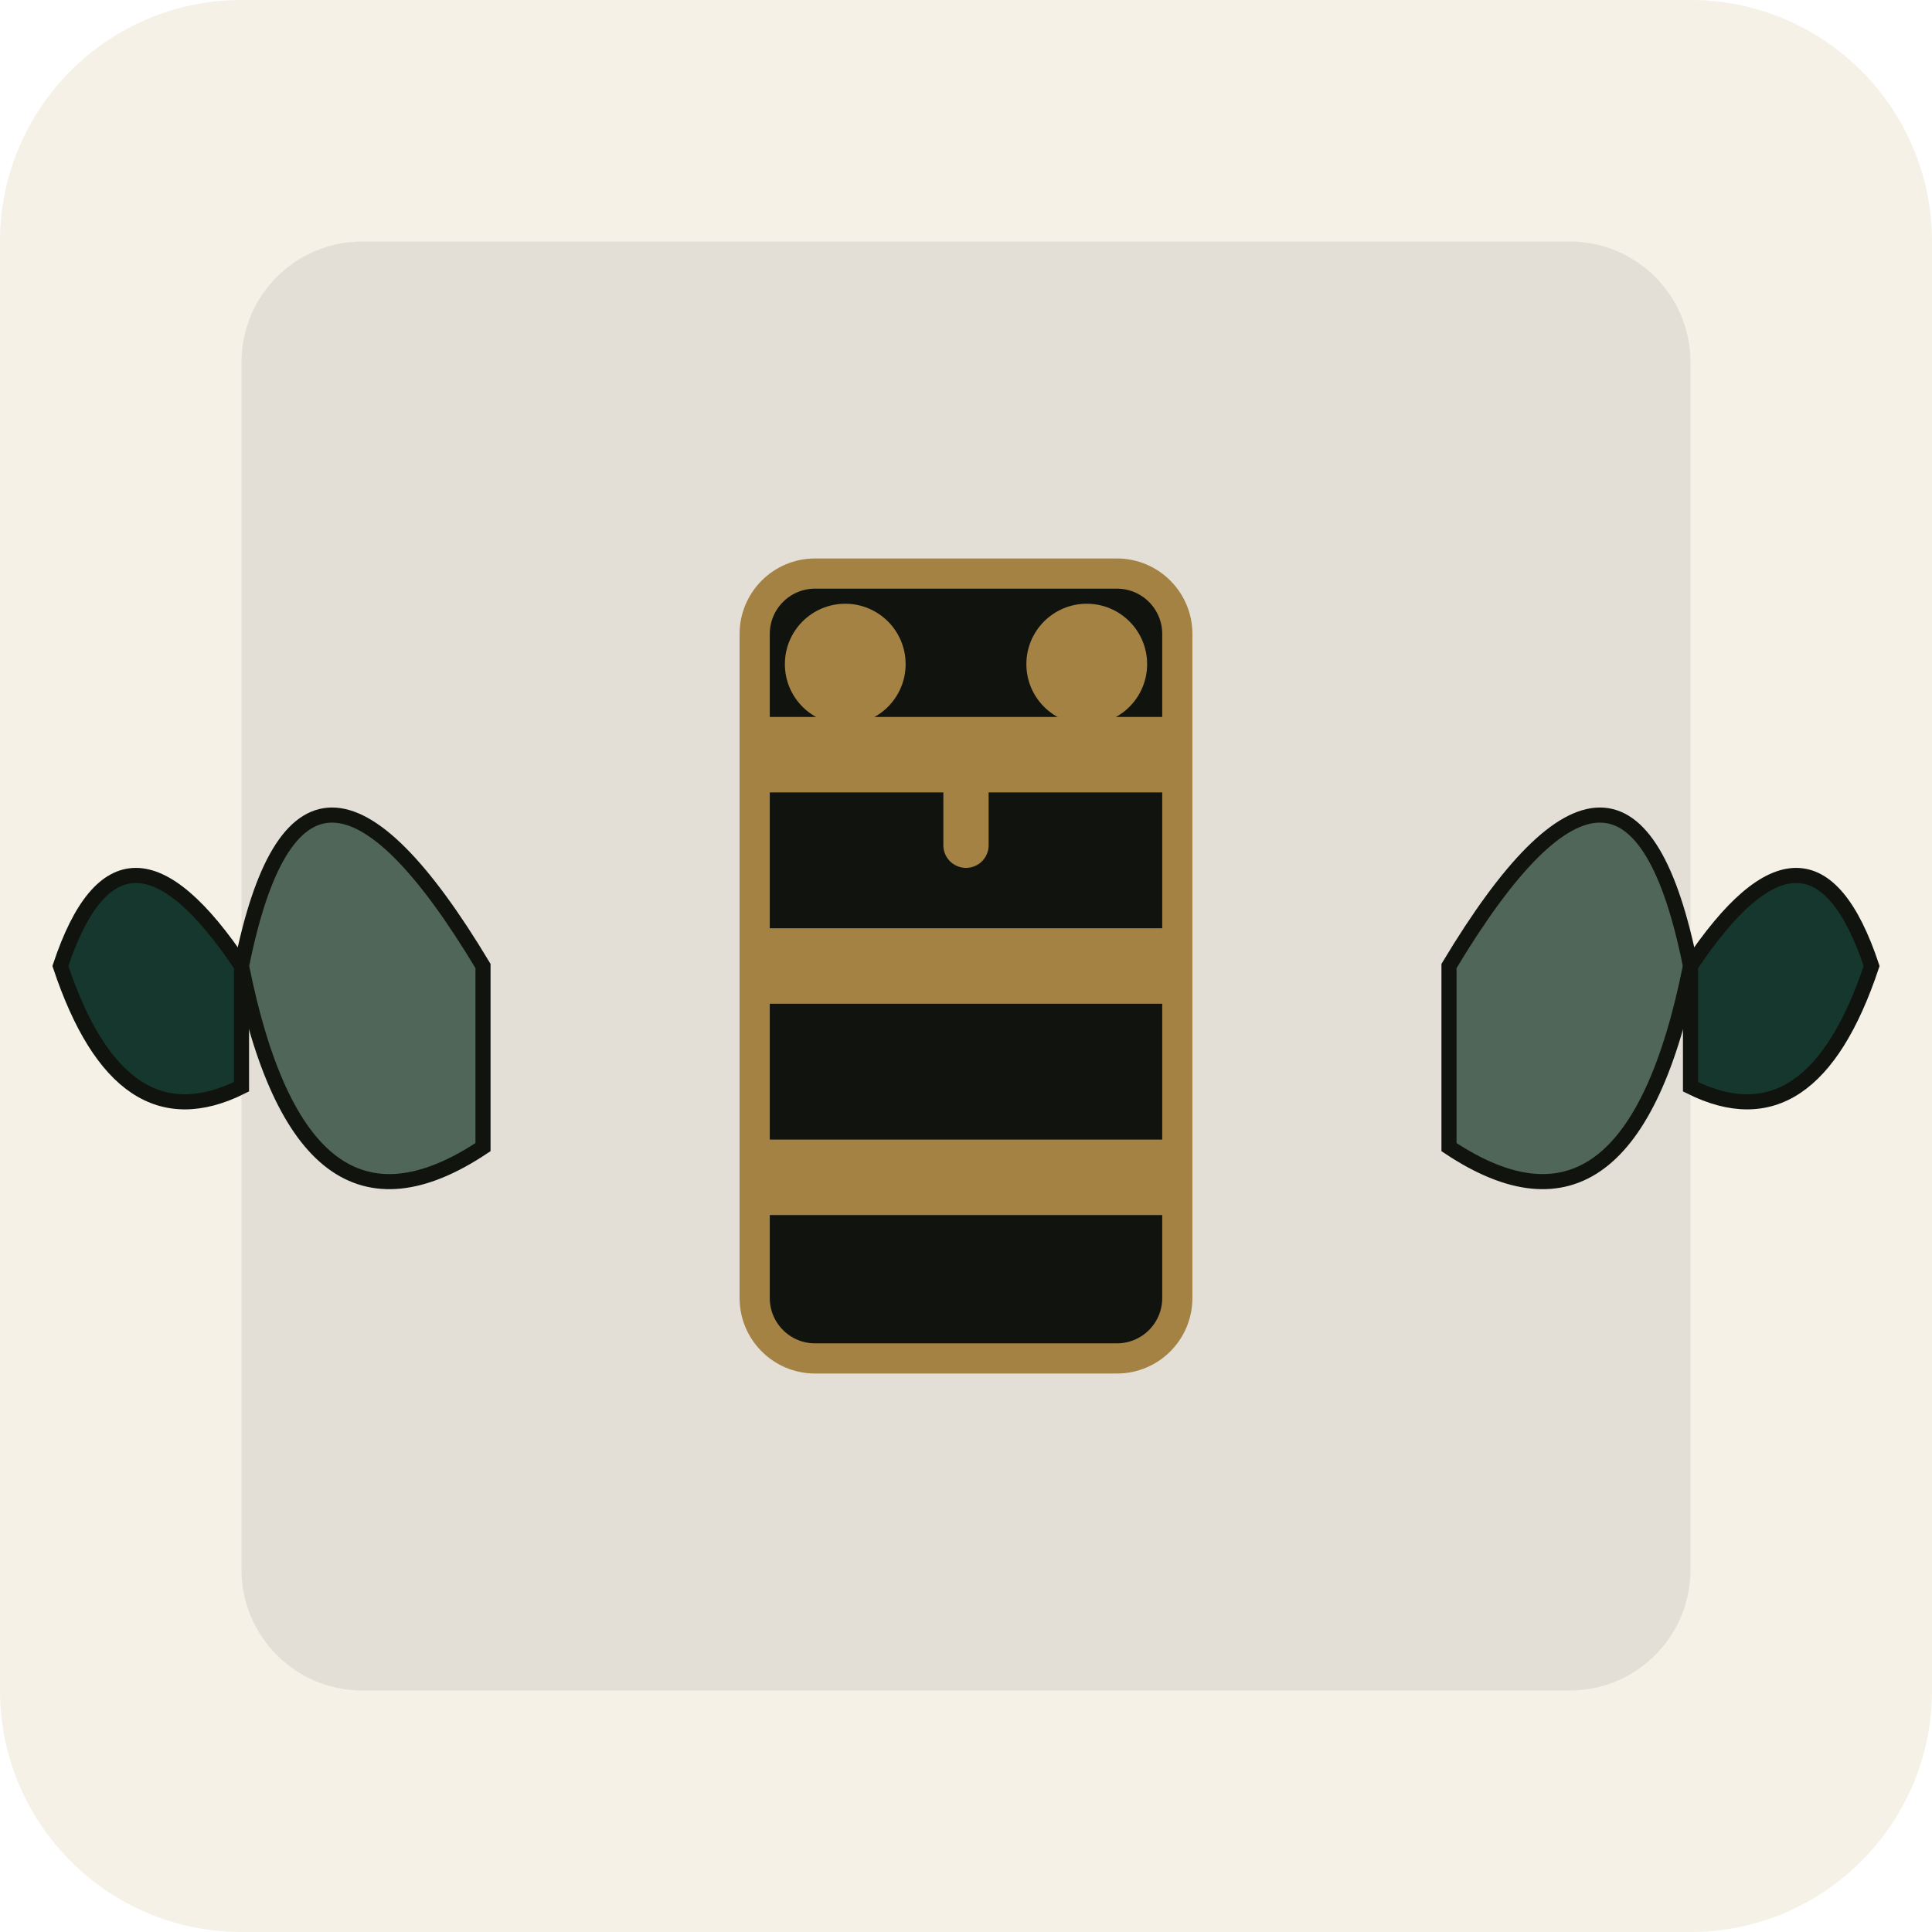
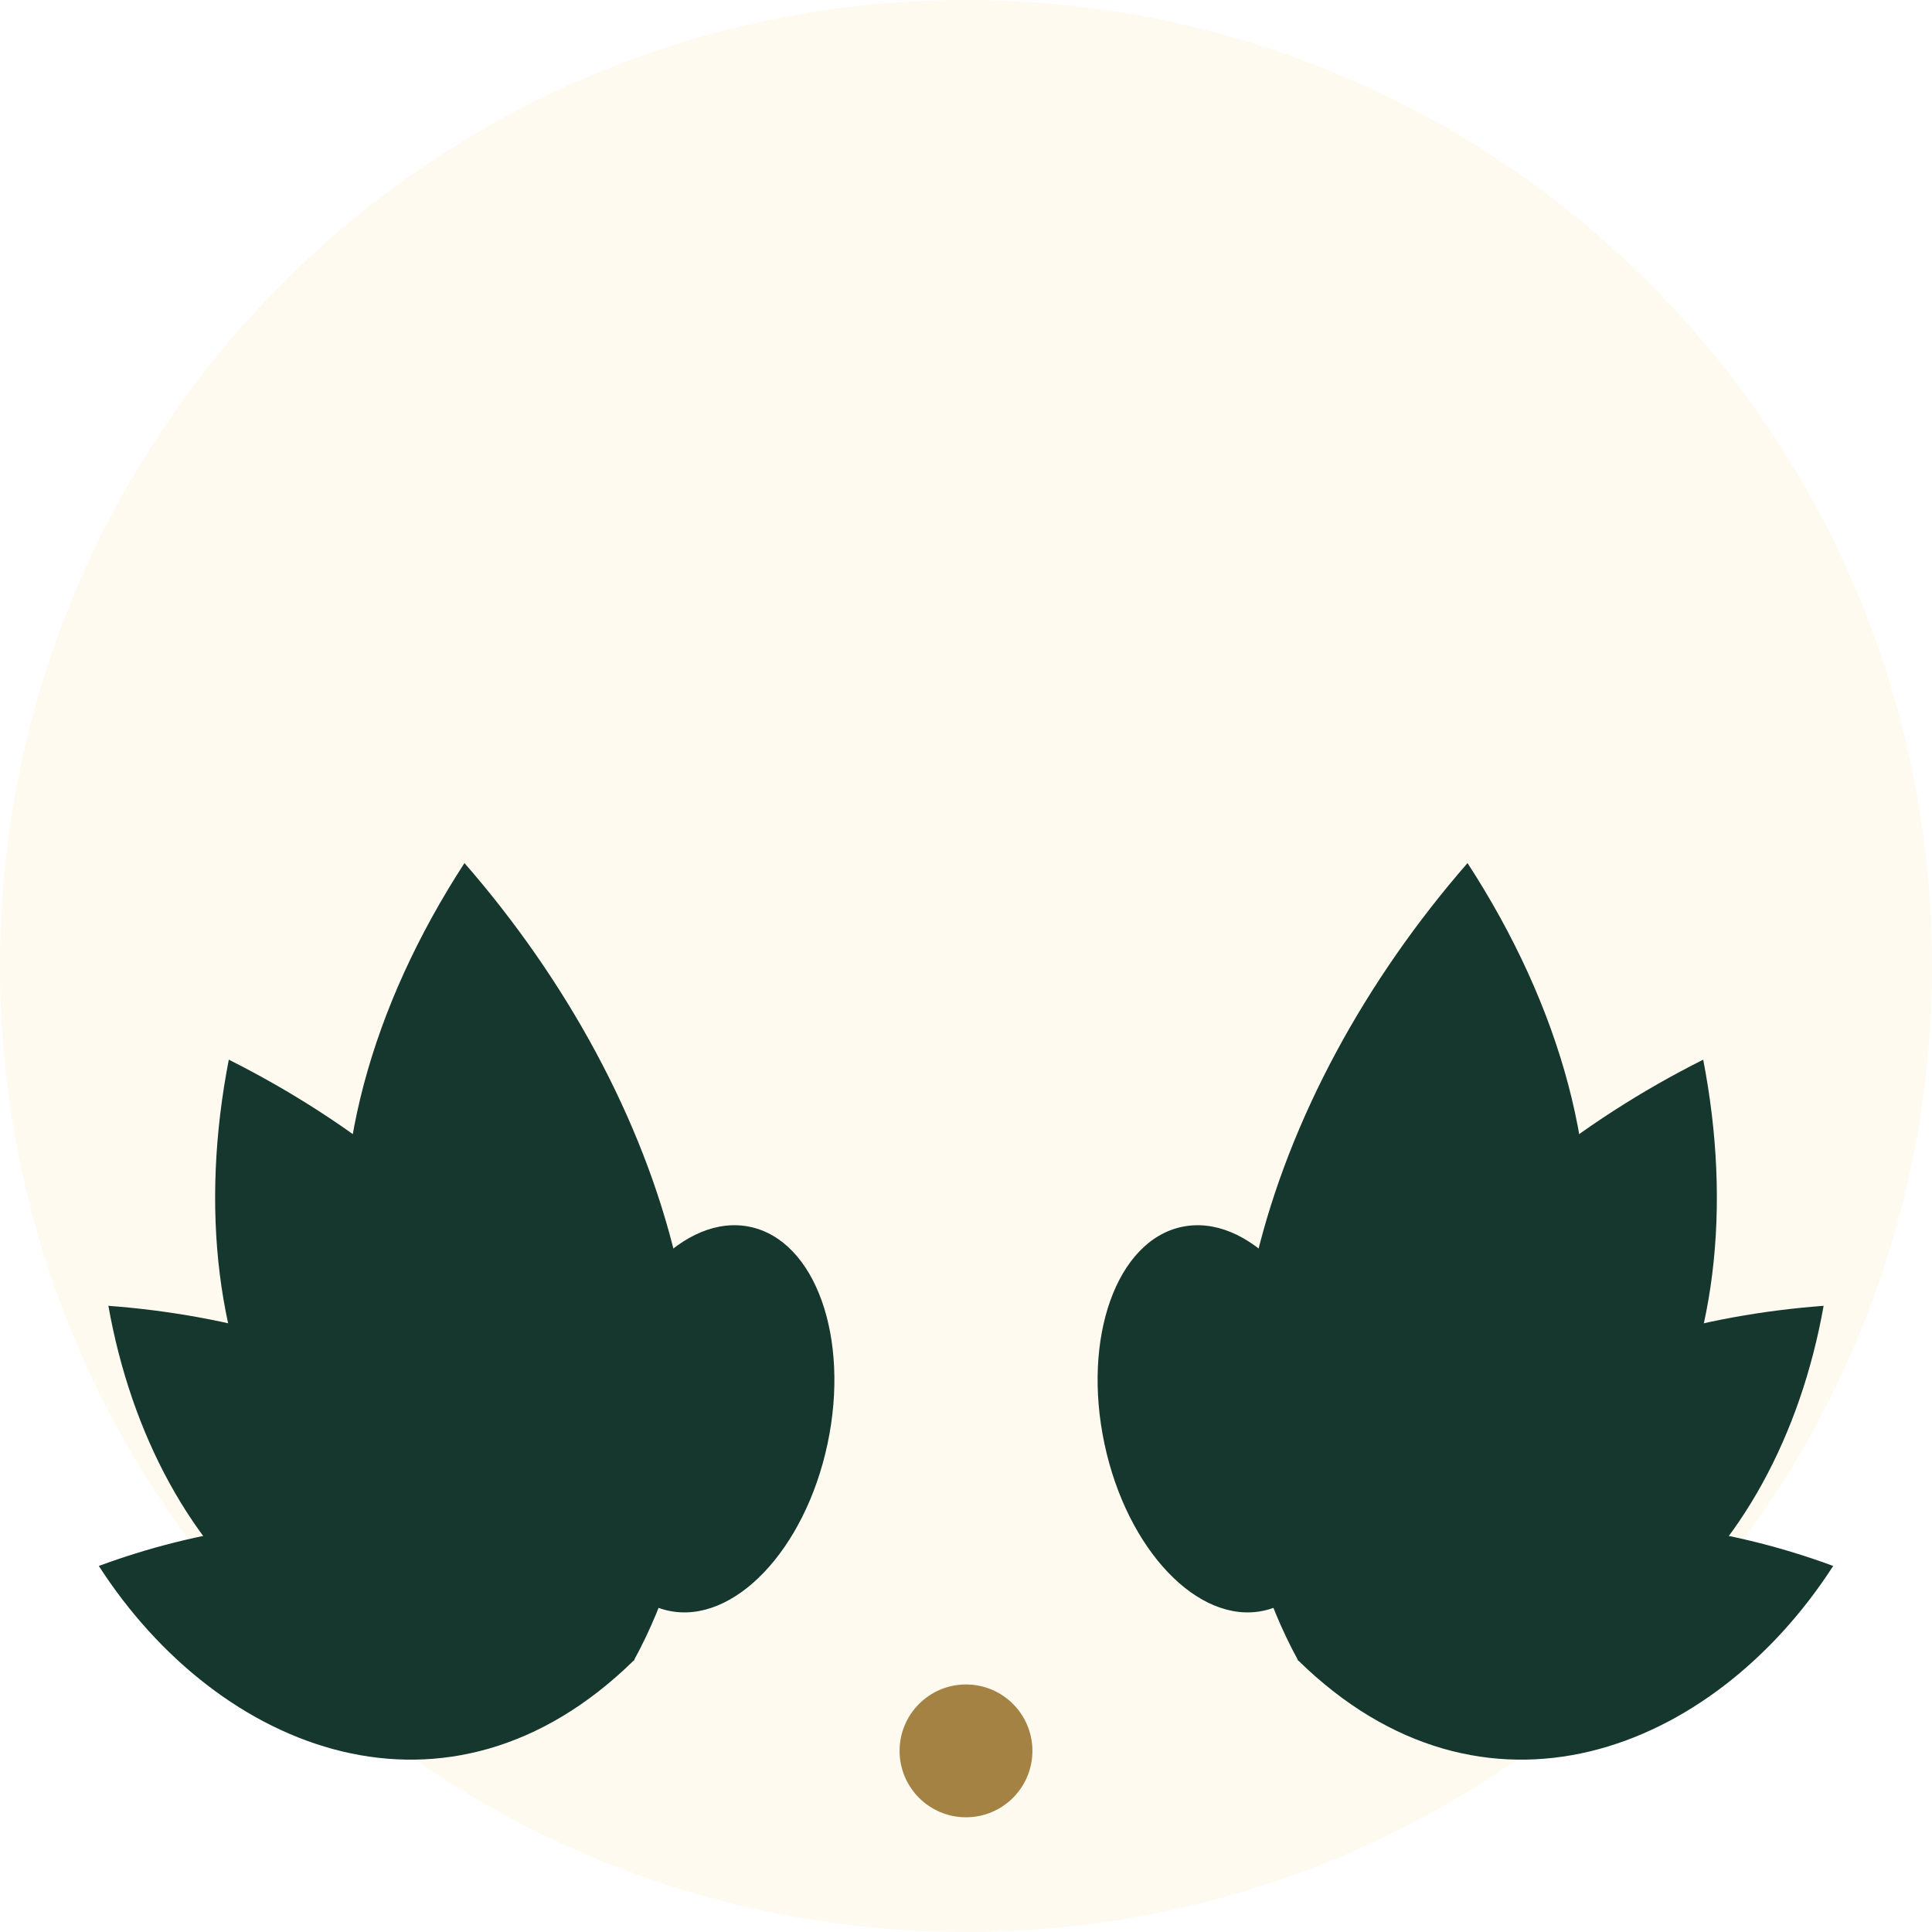
- <svg xmlns="http://www.w3.org/2000/svg" width="64" height="64" viewBox="0 0 64 64">
-   <rect width="64" height="64" fill="#f6f1e7" rx="8" />
-   <rect x="8" y="8" width="48" height="48" fill="#11130f" rx="4" opacity="0.08" />
-   <path fill="#16372d" d="M 8 32 Q 4 26 2 32 Q 4 38 8 36 Z" stroke="#11130f" stroke-width="0.5" />
-   <path fill="#4f6658" d="M 16 32 Q 10 22 8 32 Q 10 42 16 38 Z" stroke="#11130f" stroke-width="0.5" />
-   <rect x="25" y="19" width="14" height="26" fill="#11130f" rx="2" stroke="#a48243" stroke-width="1" />
-   <line x1="25" y1="25" x2="39" y2="25" stroke="#a48243" stroke-width="2.5" />
-   <line x1="25" y1="32" x2="39" y2="32" stroke="#a48243" stroke-width="2.5" />
-   <line x1="25" y1="39" x2="39" y2="39" stroke="#a48243" stroke-width="2.5" />
-   <path fill="#4f6658" d="M 48 32 Q 54 22 56 32 Q 54 42 48 38 Z" stroke="#11130f" stroke-width="0.5" />
-   <path fill="#16372d" d="M 56 32 Q 60 26 62 32 Q 60 38 56 36 Z" stroke="#11130f" stroke-width="0.5" />
-   <circle cx="28" cy="22" r="2" fill="#a48243" />
-   <circle cx="36" cy="22" r="2" fill="#a48243" />
-   <path stroke="#a48243" stroke-width="1.5" fill="none" d="M 32 26 L 32 28" stroke-linecap="round" />
+ <svg xmlns="http://www.w3.org/2000/svg" viewBox="0 0 64 64">
+   <circle cx="32" cy="32" r="32" fill="#fffaf0" />
+   <g fill="#16372d">
+     <ellipse cx="23.5" cy="47" rx="4" ry="6.5" transform="rotate(12,23.5,47)" />
+     <g transform="translate(21,55) rotate(-12)">
+       <path d="M0,0 C -10,-8 -8,-19 0,-27 C 5,-18 6,-7 0,0 Z" />
+     </g>
+     <g transform="translate(21,55) rotate(-34)">
+       <path d="M0,0 C -9,-7 -7,-17 0,-24 C 4.5,-16 5.5,-6.2 0,0 Z" />
+     </g>
+     <g transform="translate(21,55) rotate(-56)">
+       <path d="M0,0 C -8,-6 -6.2,-15 0,-21 C 4,-14 5,-5.5 0,0 Z" />
+     </g>
+     <g transform="translate(21,55) rotate(-80)">
+       <path d="M0,0 C -7,-5 -5.4,-13 0,-18 C 3.5,-12 4.5,-4.5 0,0 Z" />
+     </g>
+     <ellipse cx="40.5" cy="47" rx="4" ry="6.5" transform="rotate(-12,40.5,47)" />
+     <g transform="translate(43,55) rotate(12)">
+       <path d="M0,0 C 10,-8 8,-19 0,-27 C -5,-18 -6,-7 0,0 Z" />
+     </g>
+     <g transform="translate(43,55) rotate(34)">
+       <path d="M0,0 C 9,-7 7,-17 0,-24 C -4.5,-16 -5.5,-6.2 0,0 Z" />
+     </g>
+     <g transform="translate(43,55) rotate(56)">
+       <path d="M0,0 C 8,-6 6.2,-15 0,-21 C -4,-14 -5,-5.5 0,0 Z" />
+     </g>
+     <g transform="translate(43,55) rotate(80)">
+       <path d="M0,0 C 7,-5 5.4,-13 0,-18 C -3.5,-12 -4.5,-4.5 0,0 Z" />
+     </g>
+   </g>
+   <circle cx="32" cy="58" r="2.2" fill="#a48243" />
</svg>
